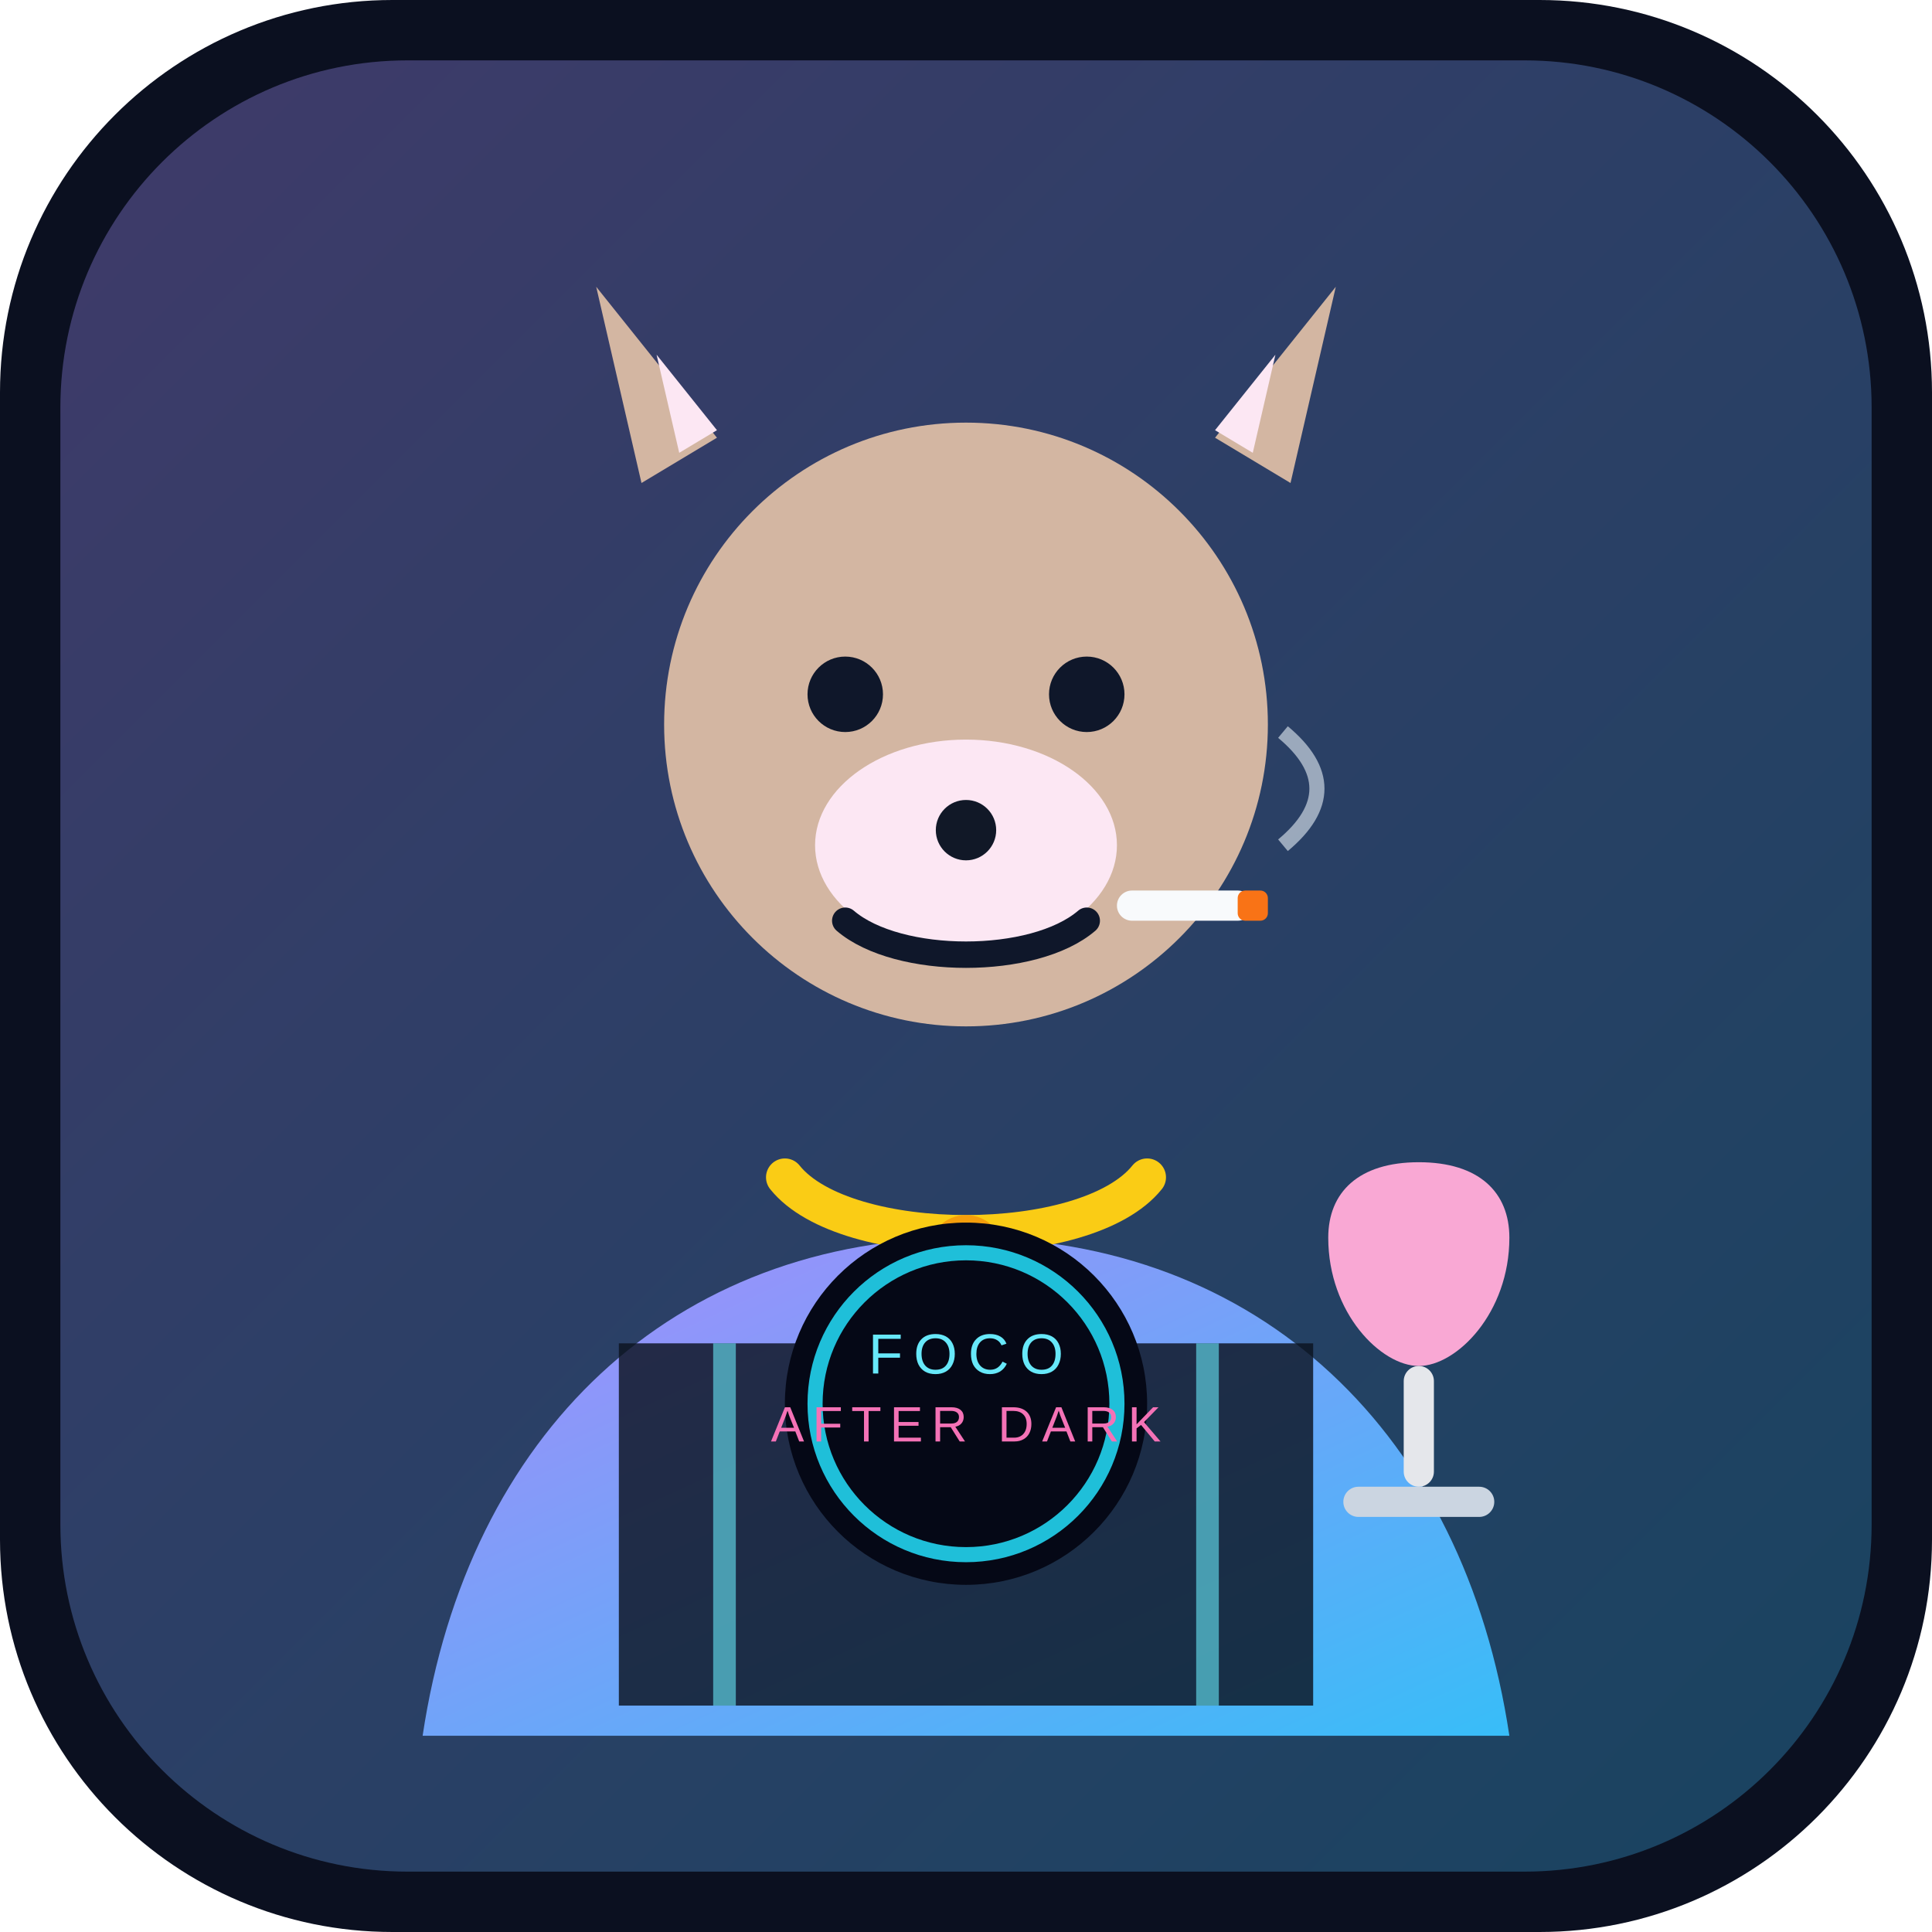
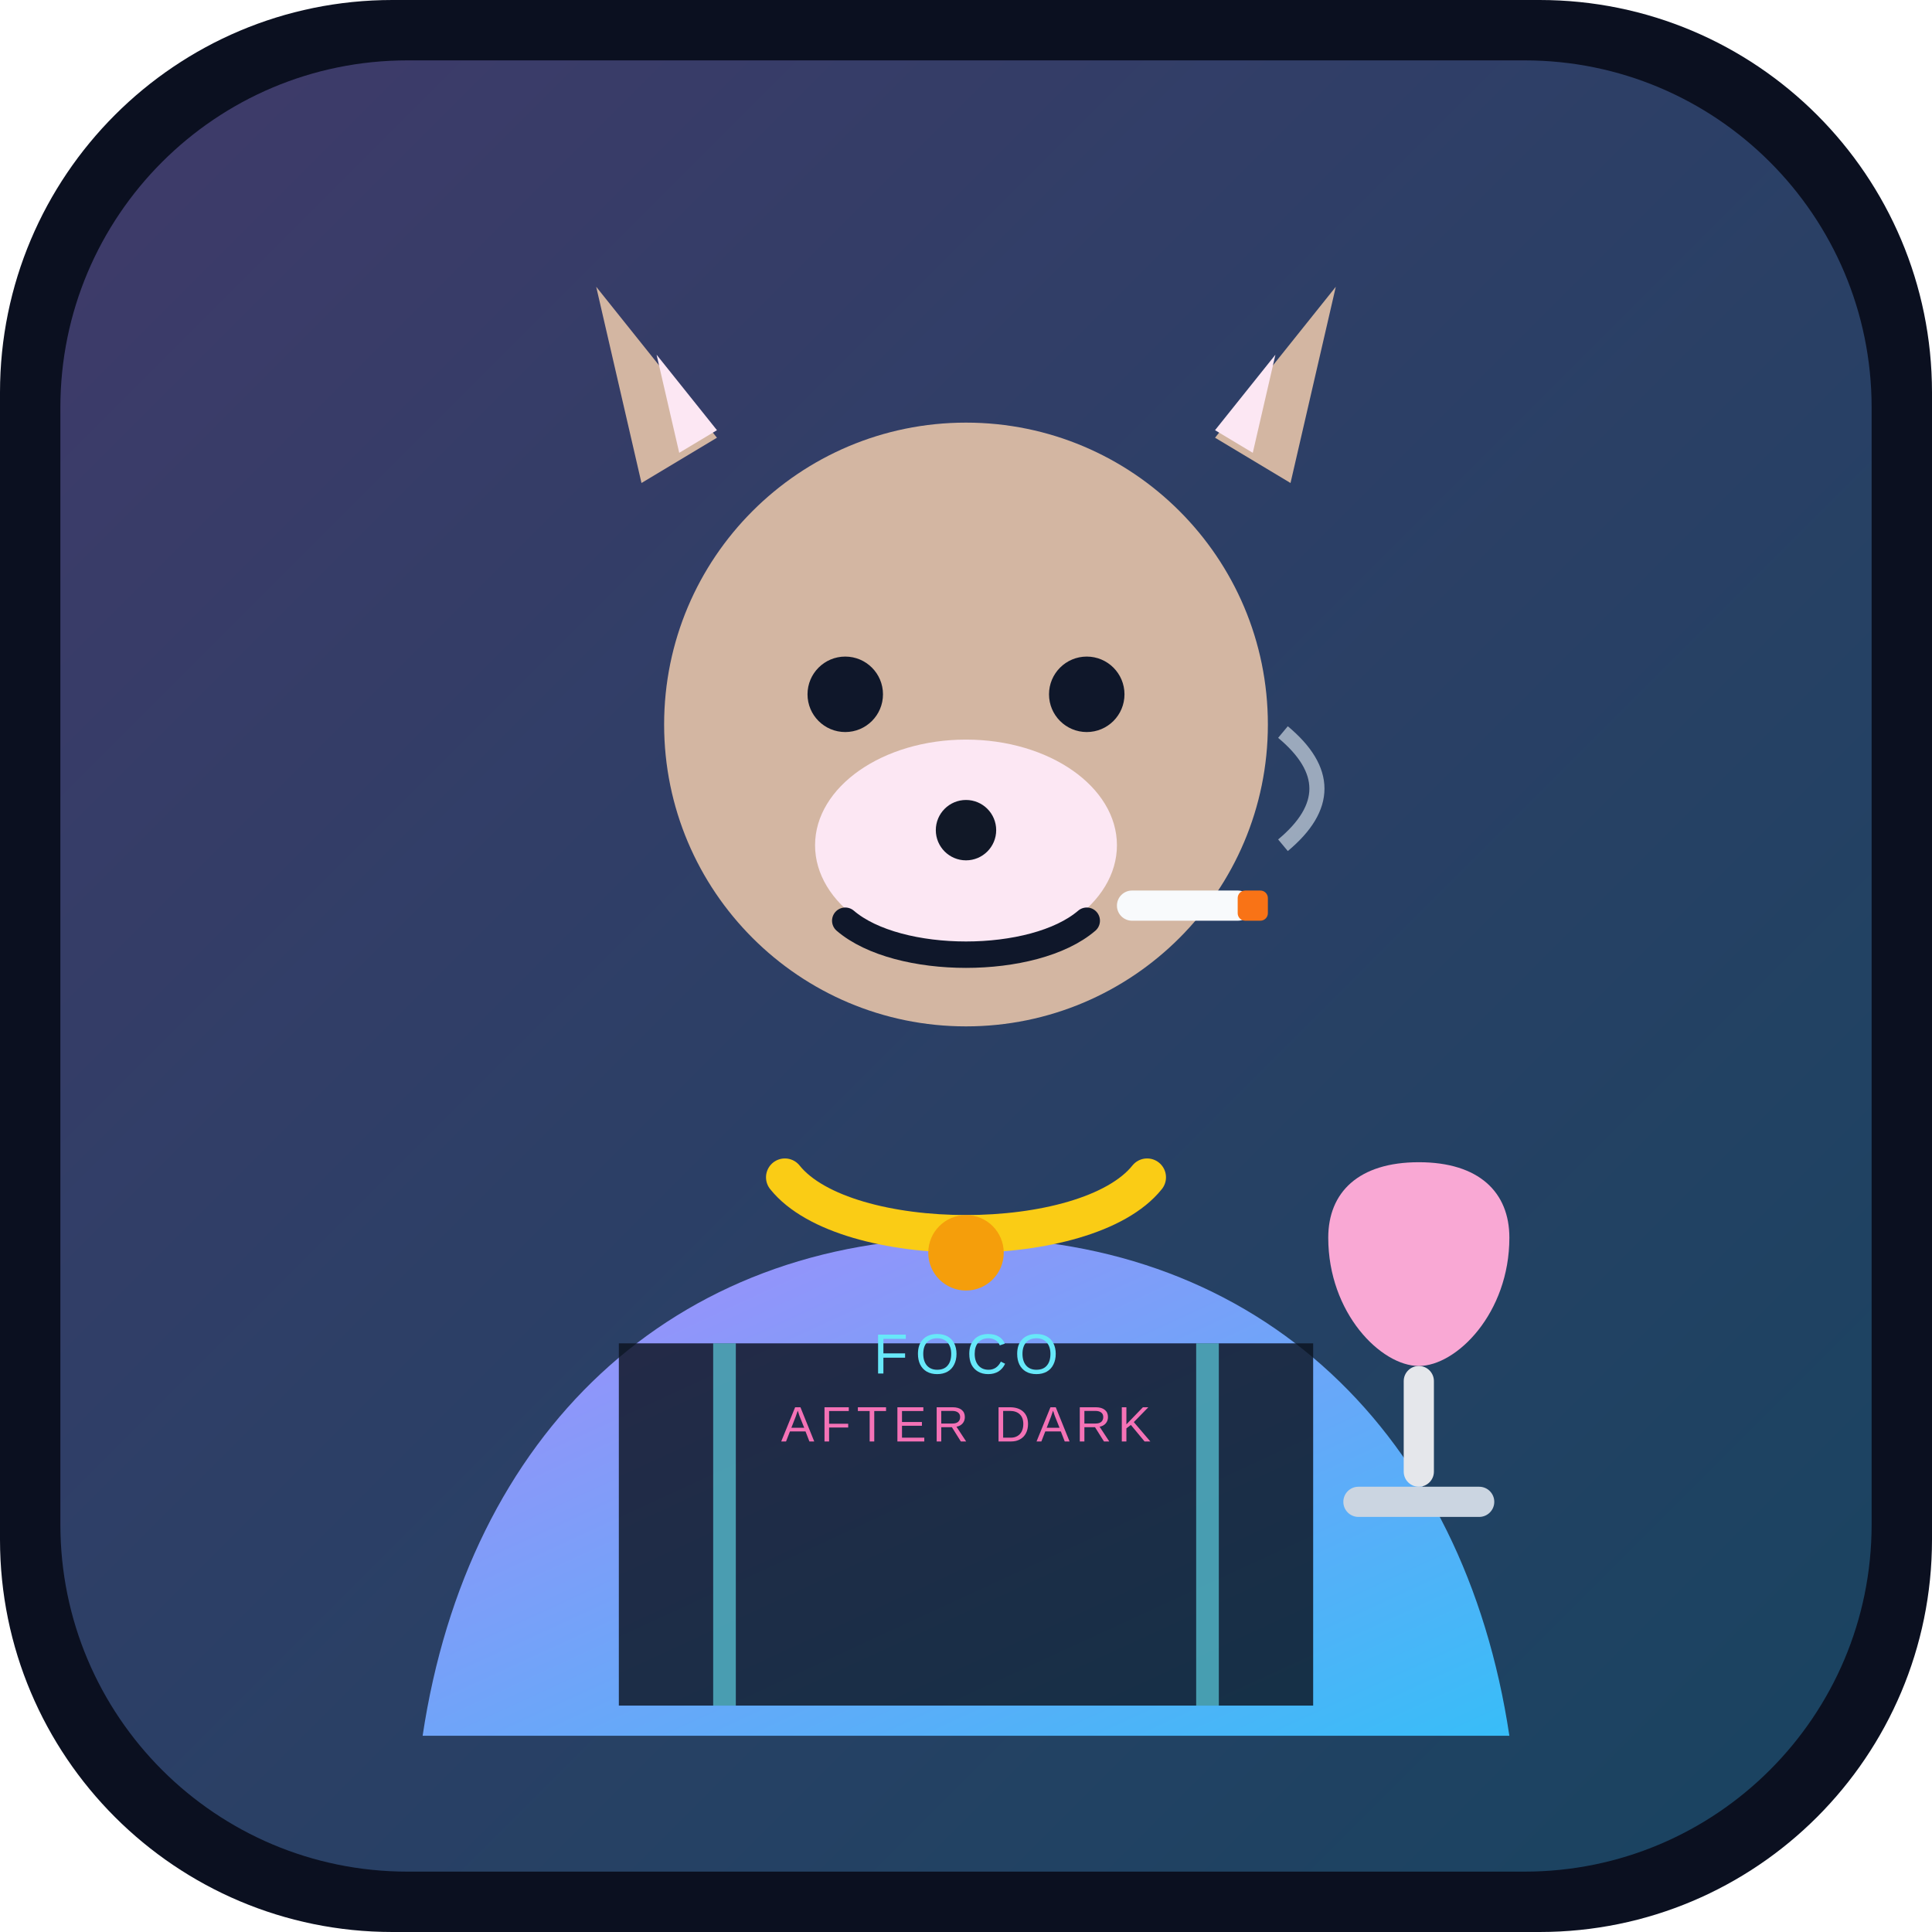
<svg xmlns="http://www.w3.org/2000/svg" viewBox="0 0 256 256" role="img" aria-label="Vodka Viper">
  <defs>
    <linearGradient id="bg" x1="0" y1="0" x2="1" y2="1">
      <stop offset="0%" stop-color="#a78bfa" stop-opacity="0.34" />
      <stop offset="100%" stop-color="#38bdf8" stop-opacity="0.30" />
    </linearGradient>
    <linearGradient id="shirt" x1="0" y1="0" x2="1" y2="1">
      <stop offset="0%" stop-color="#a78bfa" />
      <stop offset="100%" stop-color="#38bdf8" />
    </linearGradient>
  </defs>
  <rect width="256" height="256" rx="52" fill="#0b1020" />
  <rect x="8" y="8" width="240" height="240" rx="46" fill="url(#bg)" />
  <path d="M95 58l-16-20 6 26z" fill="#d3b6a2" />
  <path d="M161 58l16-20-6 26z" fill="#d3b6a2" />
  <path d="M95 57l-8-10 3 13z" fill="#fce7f3" />
  <path d="M161 57l8-10-3 13z" fill="#fce7f3" />
  <circle cx="128" cy="96" r="40" fill="#d3b6a2" />
  <ellipse cx="128" cy="112" rx="20" ry="14" fill="#fce7f3" />
  <circle cx="112" cy="92" r="5" fill="#0f172a" />
  <circle cx="144" cy="92" r="5" fill="#0f172a" />
  <circle cx="128" cy="110" r="4" fill="#111827" />
  <path d="M112 122c7 6 25 6 32 0" fill="none" stroke="#0f172a" stroke-width="3.5" stroke-linecap="round" />
  <rect x="148" y="118" width="18" height="4" rx="2" fill="#f8fafc" />
  <rect x="164" y="118" width="4" height="4" rx="1" fill="#f97316" />
  <path d="M170 112c6-5 6-10 0-15" fill="none" stroke="#cbd5e1" stroke-width="2" opacity="0.7" />
  <path d="M56 230c6-40 33-66 72-66s66 26 72 66" fill="url(#shirt)" />
  <path d="M82 178h92v48H82z" fill="#0b1220" opacity="0.82" />
  <path d="M96 178v48M160 178v48" stroke="#67e8f9" stroke-width="3" opacity="0.6" />
  <path d="M104 156c8 10 40 10 48 0" fill="none" stroke="#facc15" stroke-width="5" stroke-linecap="round" />
  <circle cx="128" cy="166" r="5" fill="#f59e0b" />
-   <circle cx="128" cy="186" r="24" fill="#050816" />
-   <circle cx="128" cy="186" r="20" fill="none" stroke="#22d3ee" stroke-width="2" opacity="0.9" />
-   <text x="128" y="182" text-anchor="middle" font-family="Arial, sans-serif" font-size="7.5" fill="#67e8f9" letter-spacing="1.4">FOCO</text>
-   <text x="128" y="191" text-anchor="middle" font-family="Arial, sans-serif" font-size="6.6" fill="#f472b6" letter-spacing="1.1">AFTER DARK</text>
+   <text x="128" y="182" text-anchor="middle" font-family="Arial, sans-serif" font-size="7.5" fill="#67e8f9" letter-spacing="0.95">FOCO</text>
+   <text x="128" y="191" text-anchor="middle" font-family="Arial, sans-serif" font-size="6.6" fill="#f472b6" letter-spacing="0.8">AFTER DARK</text>
  <path d="M188 154c8 0 12 4 12 10 0 10-7 17-12 17s-12-7-12-17c0-6 4-10 12-10z" fill="#f9a8d4" />
  <rect x="186" y="181" width="4" height="16" rx="2" fill="#e5e7eb" />
  <rect x="178" y="197" width="20" height="4" rx="2" fill="#cbd5e1" />
</svg>
